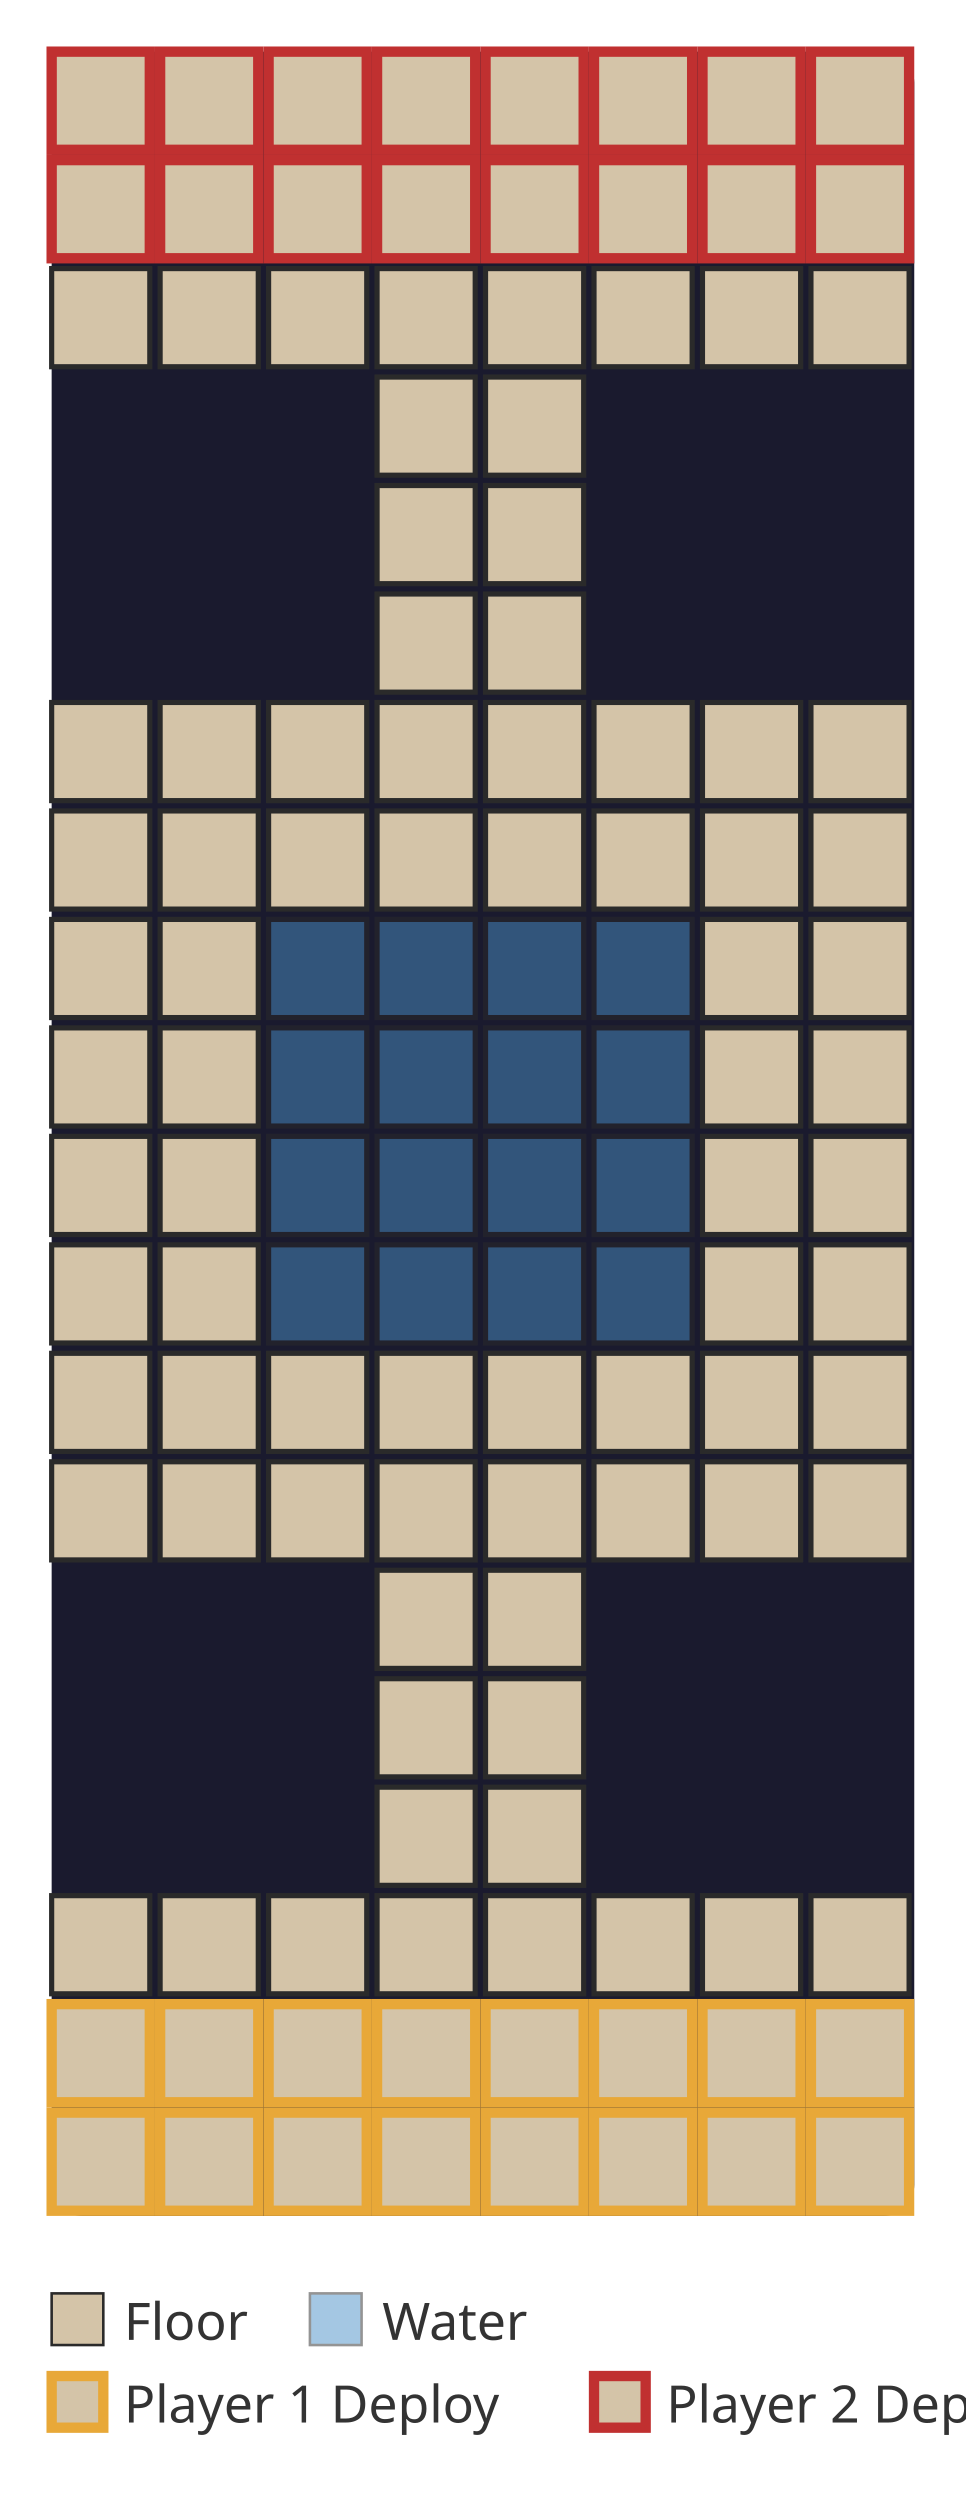
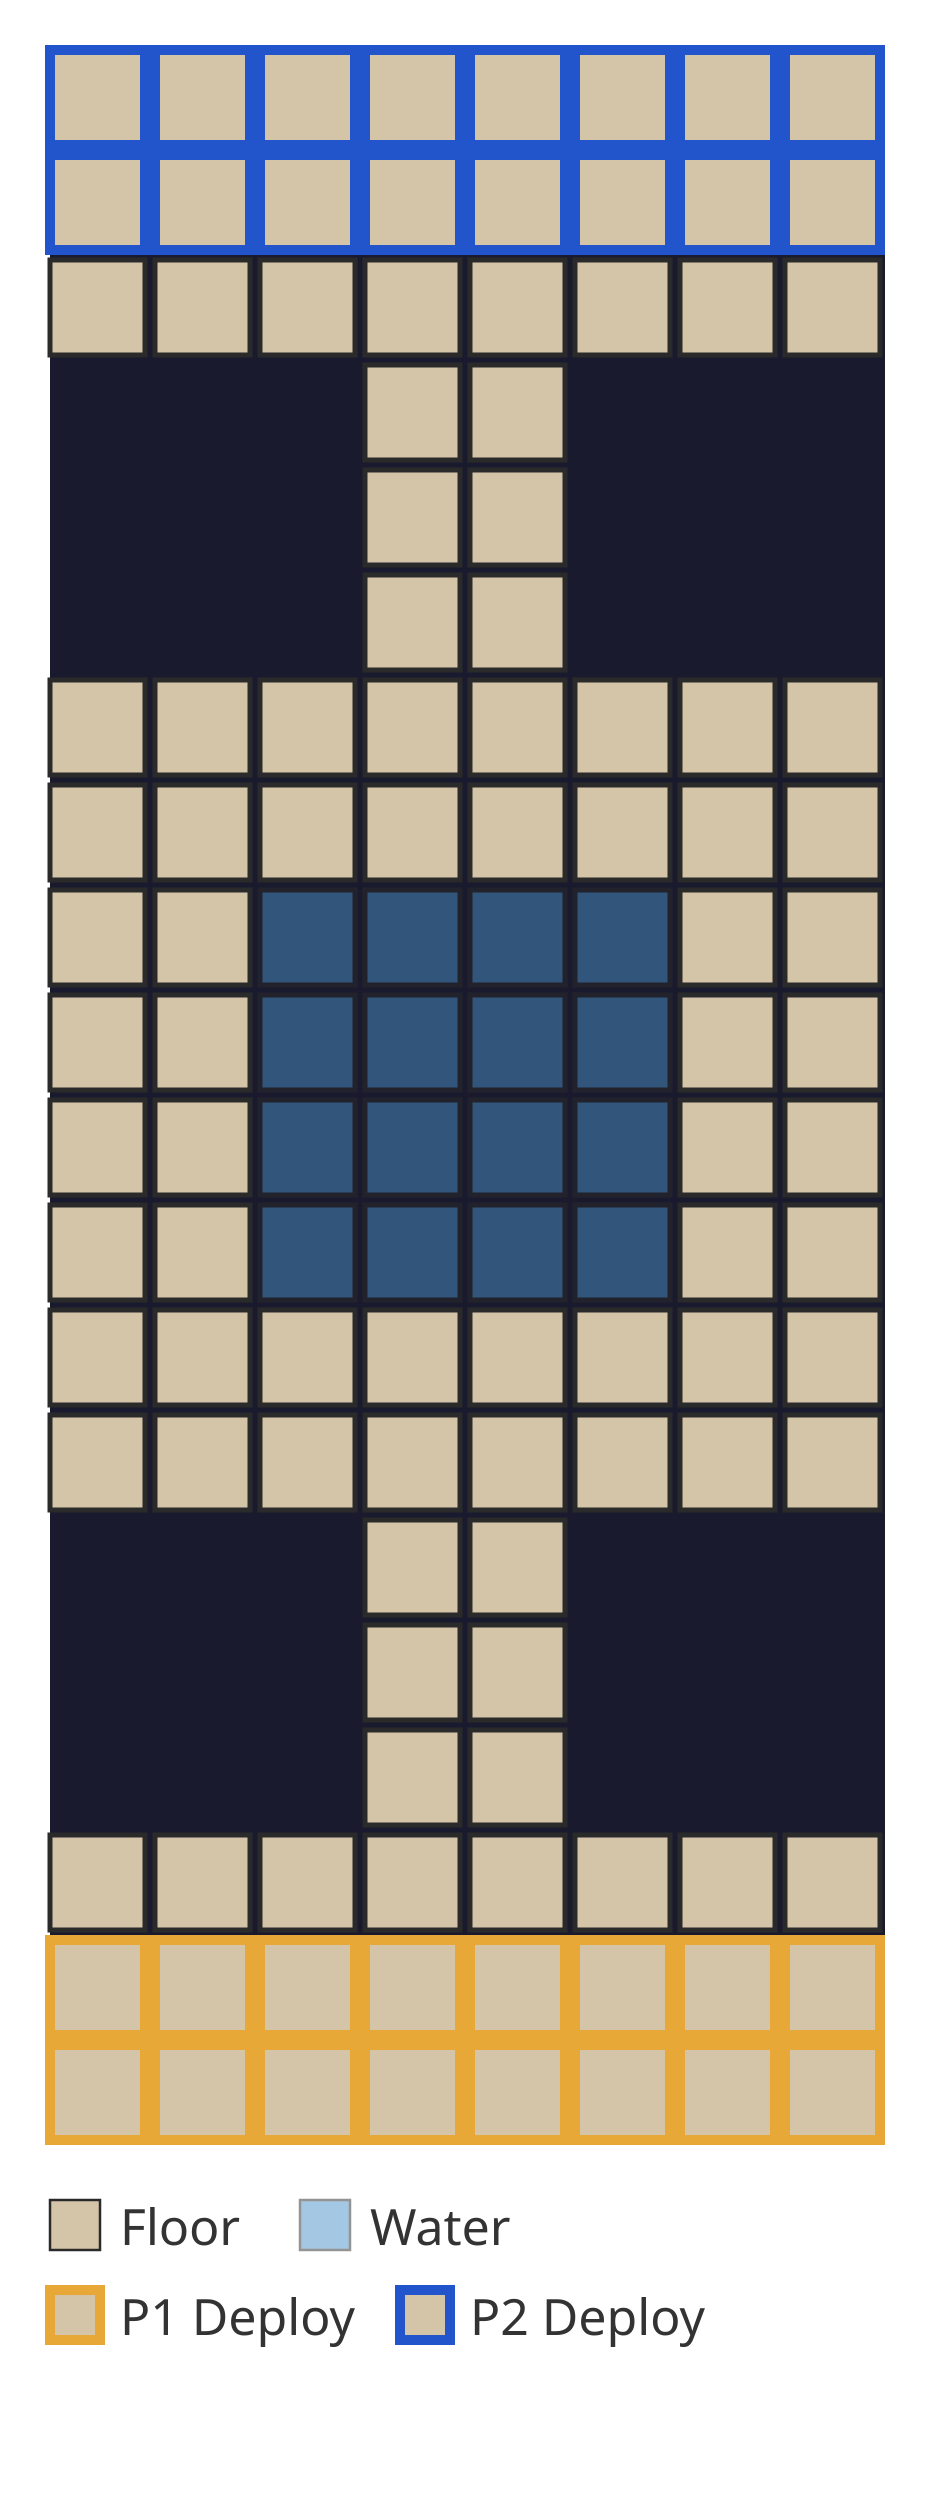
- <svg xmlns="http://www.w3.org/2000/svg" viewBox="0 0 187 484" width="187" height="484">
+ <svg xmlns="http://www.w3.org/2000/svg" viewBox="0 0 187 500" width="187" height="500">
  <defs>
    <style>
      .cell { stroke: #2a2a2a; stroke-width: 1; }
      .floor { fill: #d4c4a8; }
      .water { fill: #4a90c8; opacity: 0.5; }
      .void { fill: #1a1a2e; }
      .spawn-a { stroke: #e8a838; stroke-width: 2; }
-       .spawn-b { stroke: #c03030; stroke-width: 2; }
+       .spawn-b { stroke: #2255cc; stroke-width: 2; }
      .legend-text { font-family: sans-serif; font-size: 10px; fill: #333; }
    </style>
  </defs>
  <rect x="10" y="10" width="167" height="419" rx="6" ry="6" fill="#1a1a2e" />
  <rect x="10" y="10" width="19" height="19" class="cell floor spawn-b" />
  <rect x="31" y="10" width="19" height="19" class="cell floor spawn-b" />
  <rect x="52" y="10" width="19" height="19" class="cell floor spawn-b" />
  <rect x="73" y="10" width="19" height="19" class="cell floor spawn-b" />
  <rect x="94" y="10" width="19" height="19" class="cell floor spawn-b" />
  <rect x="115" y="10" width="19" height="19" class="cell floor spawn-b" />
  <rect x="136" y="10" width="19" height="19" class="cell floor spawn-b" />
  <rect x="157" y="10" width="19" height="19" class="cell floor spawn-b" />
  <rect x="10" y="31" width="19" height="19" class="cell floor spawn-b" />
  <rect x="31" y="31" width="19" height="19" class="cell floor spawn-b" />
  <rect x="52" y="31" width="19" height="19" class="cell floor spawn-b" />
  <rect x="73" y="31" width="19" height="19" class="cell floor spawn-b" />
  <rect x="94" y="31" width="19" height="19" class="cell floor spawn-b" />
  <rect x="115" y="31" width="19" height="19" class="cell floor spawn-b" />
  <rect x="136" y="31" width="19" height="19" class="cell floor spawn-b" />
  <rect x="157" y="31" width="19" height="19" class="cell floor spawn-b" />
  <rect x="10" y="52" width="19" height="19" class="cell floor" />
  <rect x="31" y="52" width="19" height="19" class="cell floor" />
  <rect x="52" y="52" width="19" height="19" class="cell floor" />
  <rect x="73" y="52" width="19" height="19" class="cell floor" />
  <rect x="94" y="52" width="19" height="19" class="cell floor" />
  <rect x="115" y="52" width="19" height="19" class="cell floor" />
  <rect x="136" y="52" width="19" height="19" class="cell floor" />
  <rect x="157" y="52" width="19" height="19" class="cell floor" />
  <rect x="73" y="73" width="19" height="19" class="cell floor" />
  <rect x="94" y="73" width="19" height="19" class="cell floor" />
  <rect x="73" y="94" width="19" height="19" class="cell floor" />
  <rect x="94" y="94" width="19" height="19" class="cell floor" />
  <rect x="73" y="115" width="19" height="19" class="cell floor" />
  <rect x="94" y="115" width="19" height="19" class="cell floor" />
  <rect x="10" y="136" width="19" height="19" class="cell floor" />
  <rect x="31" y="136" width="19" height="19" class="cell floor" />
  <rect x="52" y="136" width="19" height="19" class="cell floor" />
  <rect x="73" y="136" width="19" height="19" class="cell floor" />
  <rect x="94" y="136" width="19" height="19" class="cell floor" />
  <rect x="115" y="136" width="19" height="19" class="cell floor" />
  <rect x="136" y="136" width="19" height="19" class="cell floor" />
  <rect x="157" y="136" width="19" height="19" class="cell floor" />
  <rect x="10" y="157" width="19" height="19" class="cell floor" />
  <rect x="31" y="157" width="19" height="19" class="cell floor" />
  <rect x="52" y="157" width="19" height="19" class="cell floor" />
  <rect x="73" y="157" width="19" height="19" class="cell floor" />
  <rect x="94" y="157" width="19" height="19" class="cell floor" />
  <rect x="115" y="157" width="19" height="19" class="cell floor" />
  <rect x="136" y="157" width="19" height="19" class="cell floor" />
  <rect x="157" y="157" width="19" height="19" class="cell floor" />
  <rect x="10" y="178" width="19" height="19" class="cell floor" />
  <rect x="31" y="178" width="19" height="19" class="cell floor" />
  <rect x="52" y="178" width="19" height="19" class="cell water" />
  <rect x="73" y="178" width="19" height="19" class="cell water" />
  <rect x="94" y="178" width="19" height="19" class="cell water" />
  <rect x="115" y="178" width="19" height="19" class="cell water" />
  <rect x="136" y="178" width="19" height="19" class="cell floor" />
  <rect x="157" y="178" width="19" height="19" class="cell floor" />
  <rect x="10" y="199" width="19" height="19" class="cell floor" />
  <rect x="31" y="199" width="19" height="19" class="cell floor" />
  <rect x="52" y="199" width="19" height="19" class="cell water" />
  <rect x="73" y="199" width="19" height="19" class="cell water" />
  <rect x="94" y="199" width="19" height="19" class="cell water" />
  <rect x="115" y="199" width="19" height="19" class="cell water" />
  <rect x="136" y="199" width="19" height="19" class="cell floor" />
  <rect x="157" y="199" width="19" height="19" class="cell floor" />
  <rect x="10" y="220" width="19" height="19" class="cell floor" />
  <rect x="31" y="220" width="19" height="19" class="cell floor" />
  <rect x="52" y="220" width="19" height="19" class="cell water" />
  <rect x="73" y="220" width="19" height="19" class="cell water" />
  <rect x="94" y="220" width="19" height="19" class="cell water" />
  <rect x="115" y="220" width="19" height="19" class="cell water" />
  <rect x="136" y="220" width="19" height="19" class="cell floor" />
  <rect x="157" y="220" width="19" height="19" class="cell floor" />
  <rect x="10" y="241" width="19" height="19" class="cell floor" />
  <rect x="31" y="241" width="19" height="19" class="cell floor" />
  <rect x="52" y="241" width="19" height="19" class="cell water" />
  <rect x="73" y="241" width="19" height="19" class="cell water" />
  <rect x="94" y="241" width="19" height="19" class="cell water" />
  <rect x="115" y="241" width="19" height="19" class="cell water" />
  <rect x="136" y="241" width="19" height="19" class="cell floor" />
  <rect x="157" y="241" width="19" height="19" class="cell floor" />
  <rect x="10" y="262" width="19" height="19" class="cell floor" />
  <rect x="31" y="262" width="19" height="19" class="cell floor" />
  <rect x="52" y="262" width="19" height="19" class="cell floor" />
  <rect x="73" y="262" width="19" height="19" class="cell floor" />
  <rect x="94" y="262" width="19" height="19" class="cell floor" />
  <rect x="115" y="262" width="19" height="19" class="cell floor" />
  <rect x="136" y="262" width="19" height="19" class="cell floor" />
  <rect x="157" y="262" width="19" height="19" class="cell floor" />
  <rect x="10" y="283" width="19" height="19" class="cell floor" />
  <rect x="31" y="283" width="19" height="19" class="cell floor" />
  <rect x="52" y="283" width="19" height="19" class="cell floor" />
  <rect x="73" y="283" width="19" height="19" class="cell floor" />
  <rect x="94" y="283" width="19" height="19" class="cell floor" />
  <rect x="115" y="283" width="19" height="19" class="cell floor" />
  <rect x="136" y="283" width="19" height="19" class="cell floor" />
  <rect x="157" y="283" width="19" height="19" class="cell floor" />
  <rect x="73" y="304" width="19" height="19" class="cell floor" />
  <rect x="94" y="304" width="19" height="19" class="cell floor" />
  <rect x="73" y="325" width="19" height="19" class="cell floor" />
  <rect x="94" y="325" width="19" height="19" class="cell floor" />
  <rect x="73" y="346" width="19" height="19" class="cell floor" />
  <rect x="94" y="346" width="19" height="19" class="cell floor" />
  <rect x="10" y="367" width="19" height="19" class="cell floor" />
  <rect x="31" y="367" width="19" height="19" class="cell floor" />
  <rect x="52" y="367" width="19" height="19" class="cell floor" />
  <rect x="73" y="367" width="19" height="19" class="cell floor" />
  <rect x="94" y="367" width="19" height="19" class="cell floor" />
  <rect x="115" y="367" width="19" height="19" class="cell floor" />
  <rect x="136" y="367" width="19" height="19" class="cell floor" />
  <rect x="157" y="367" width="19" height="19" class="cell floor" />
  <rect x="10" y="388" width="19" height="19" class="cell floor spawn-a" />
  <rect x="31" y="388" width="19" height="19" class="cell floor spawn-a" />
  <rect x="52" y="388" width="19" height="19" class="cell floor spawn-a" />
  <rect x="73" y="388" width="19" height="19" class="cell floor spawn-a" />
  <rect x="94" y="388" width="19" height="19" class="cell floor spawn-a" />
  <rect x="115" y="388" width="19" height="19" class="cell floor spawn-a" />
  <rect x="136" y="388" width="19" height="19" class="cell floor spawn-a" />
  <rect x="157" y="388" width="19" height="19" class="cell floor spawn-a" />
  <rect x="10" y="409" width="19" height="19" class="cell floor spawn-a" />
  <rect x="31" y="409" width="19" height="19" class="cell floor spawn-a" />
  <rect x="52" y="409" width="19" height="19" class="cell floor spawn-a" />
  <rect x="73" y="409" width="19" height="19" class="cell floor spawn-a" />
  <rect x="94" y="409" width="19" height="19" class="cell floor spawn-a" />
  <rect x="115" y="409" width="19" height="19" class="cell floor spawn-a" />
  <rect x="136" y="409" width="19" height="19" class="cell floor spawn-a" />
  <rect x="157" y="409" width="19" height="19" class="cell floor spawn-a" />
-   <rect x="10" y="444" width="10" height="10" fill="#d4c4a8" stroke="#2a2a2a" stroke-width="0.5" />
-   <text x="24" y="453" class="legend-text">Floor</text>
-   <rect x="60" y="444" width="10" height="10" fill="#4a90c8" opacity="0.5" stroke="#2a2a2a" stroke-width="0.5" />
-   <text x="74" y="453" class="legend-text">Water</text>
-   <rect x="10" y="460" width="10" height="10" fill="#d4c4a8" stroke="#e8a838" stroke-width="2" />
-   <text x="24" y="469" class="legend-text">Player 1 Deploy</text>
-   <rect x="115" y="460" width="10" height="10" fill="#d4c4a8" stroke="#c03030" stroke-width="2" />
-   <text x="129" y="469" class="legend-text">Player 2 Deploy</text>
+   <rect x="10" y="440" width="10" height="10" fill="#d4c4a8" stroke="#2a2a2a" stroke-width="0.5" />
+   <text x="24" y="449" class="legend-text">Floor</text>
+   <rect x="60" y="440" width="10" height="10" fill="#4a90c8" opacity="0.5" stroke="#2a2a2a" stroke-width="0.5" />
+   <text x="74" y="449" class="legend-text">Water</text>
+   <rect x="10" y="458" width="10" height="10" fill="#d4c4a8" stroke="#e8a838" stroke-width="2" />
+   <text x="24" y="467" class="legend-text">P1 Deploy</text>
+   <rect x="80" y="458" width="10" height="10" fill="#d4c4a8" stroke="#2255cc" stroke-width="2" />
+   <text x="94" y="467" class="legend-text">P2 Deploy</text>
</svg>
